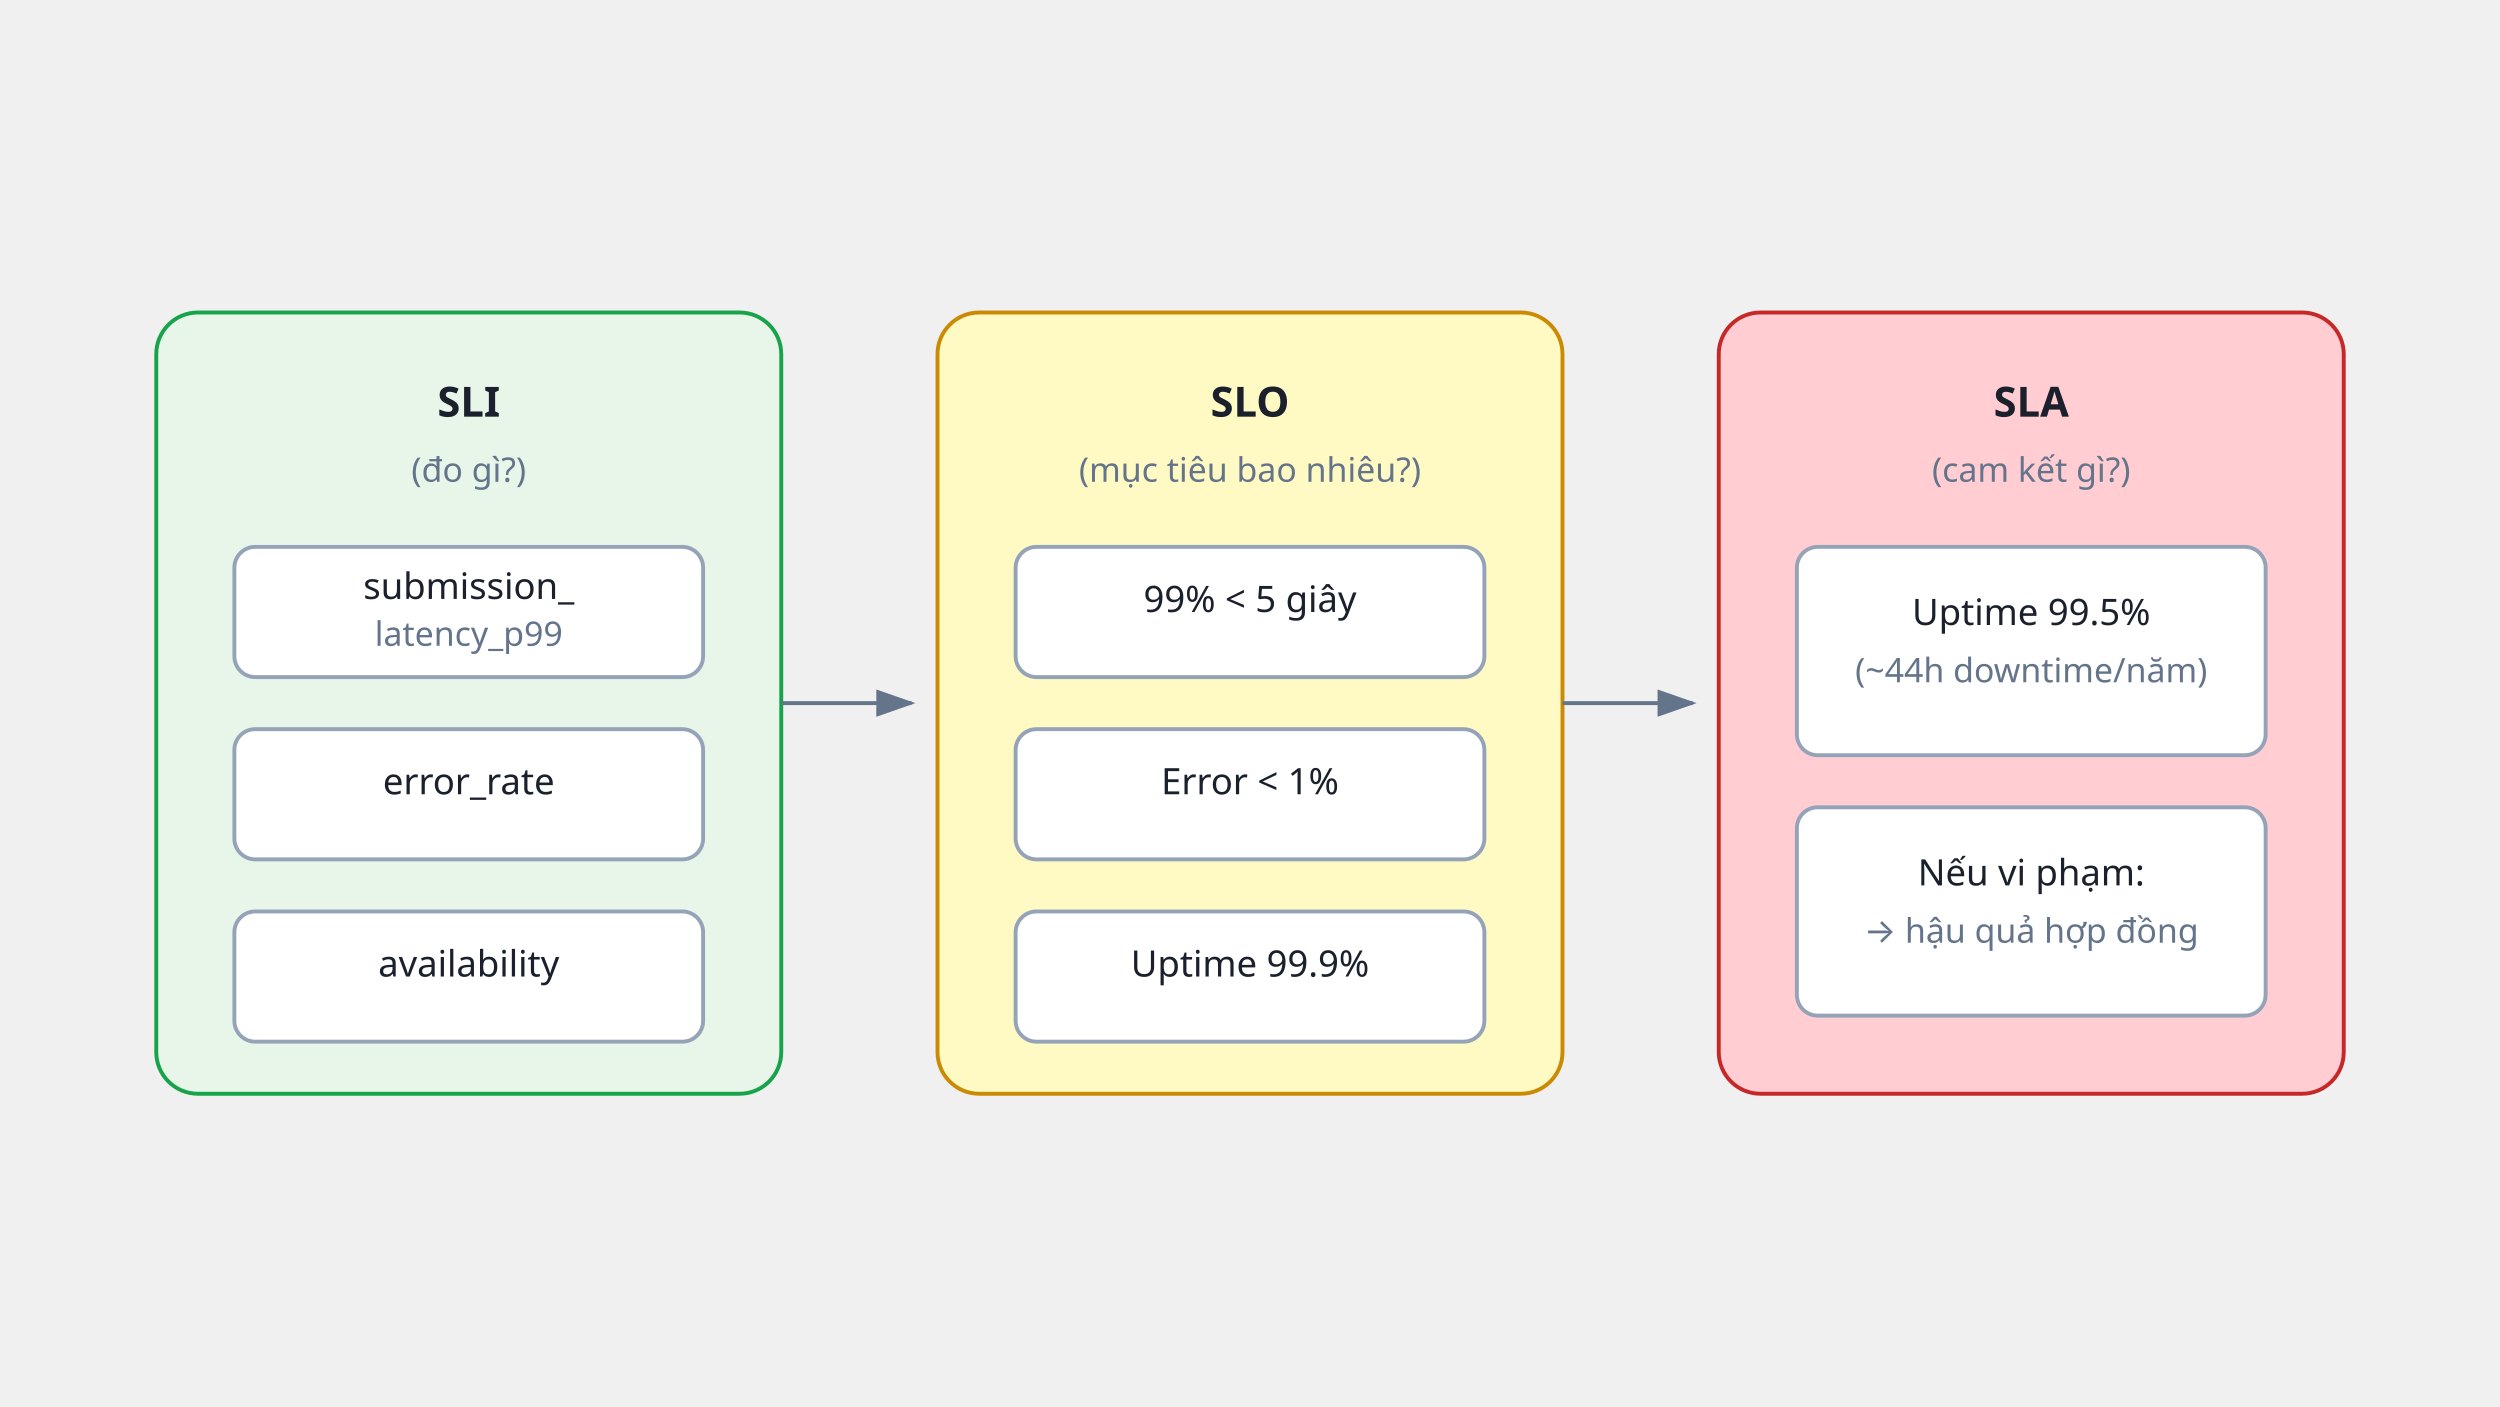
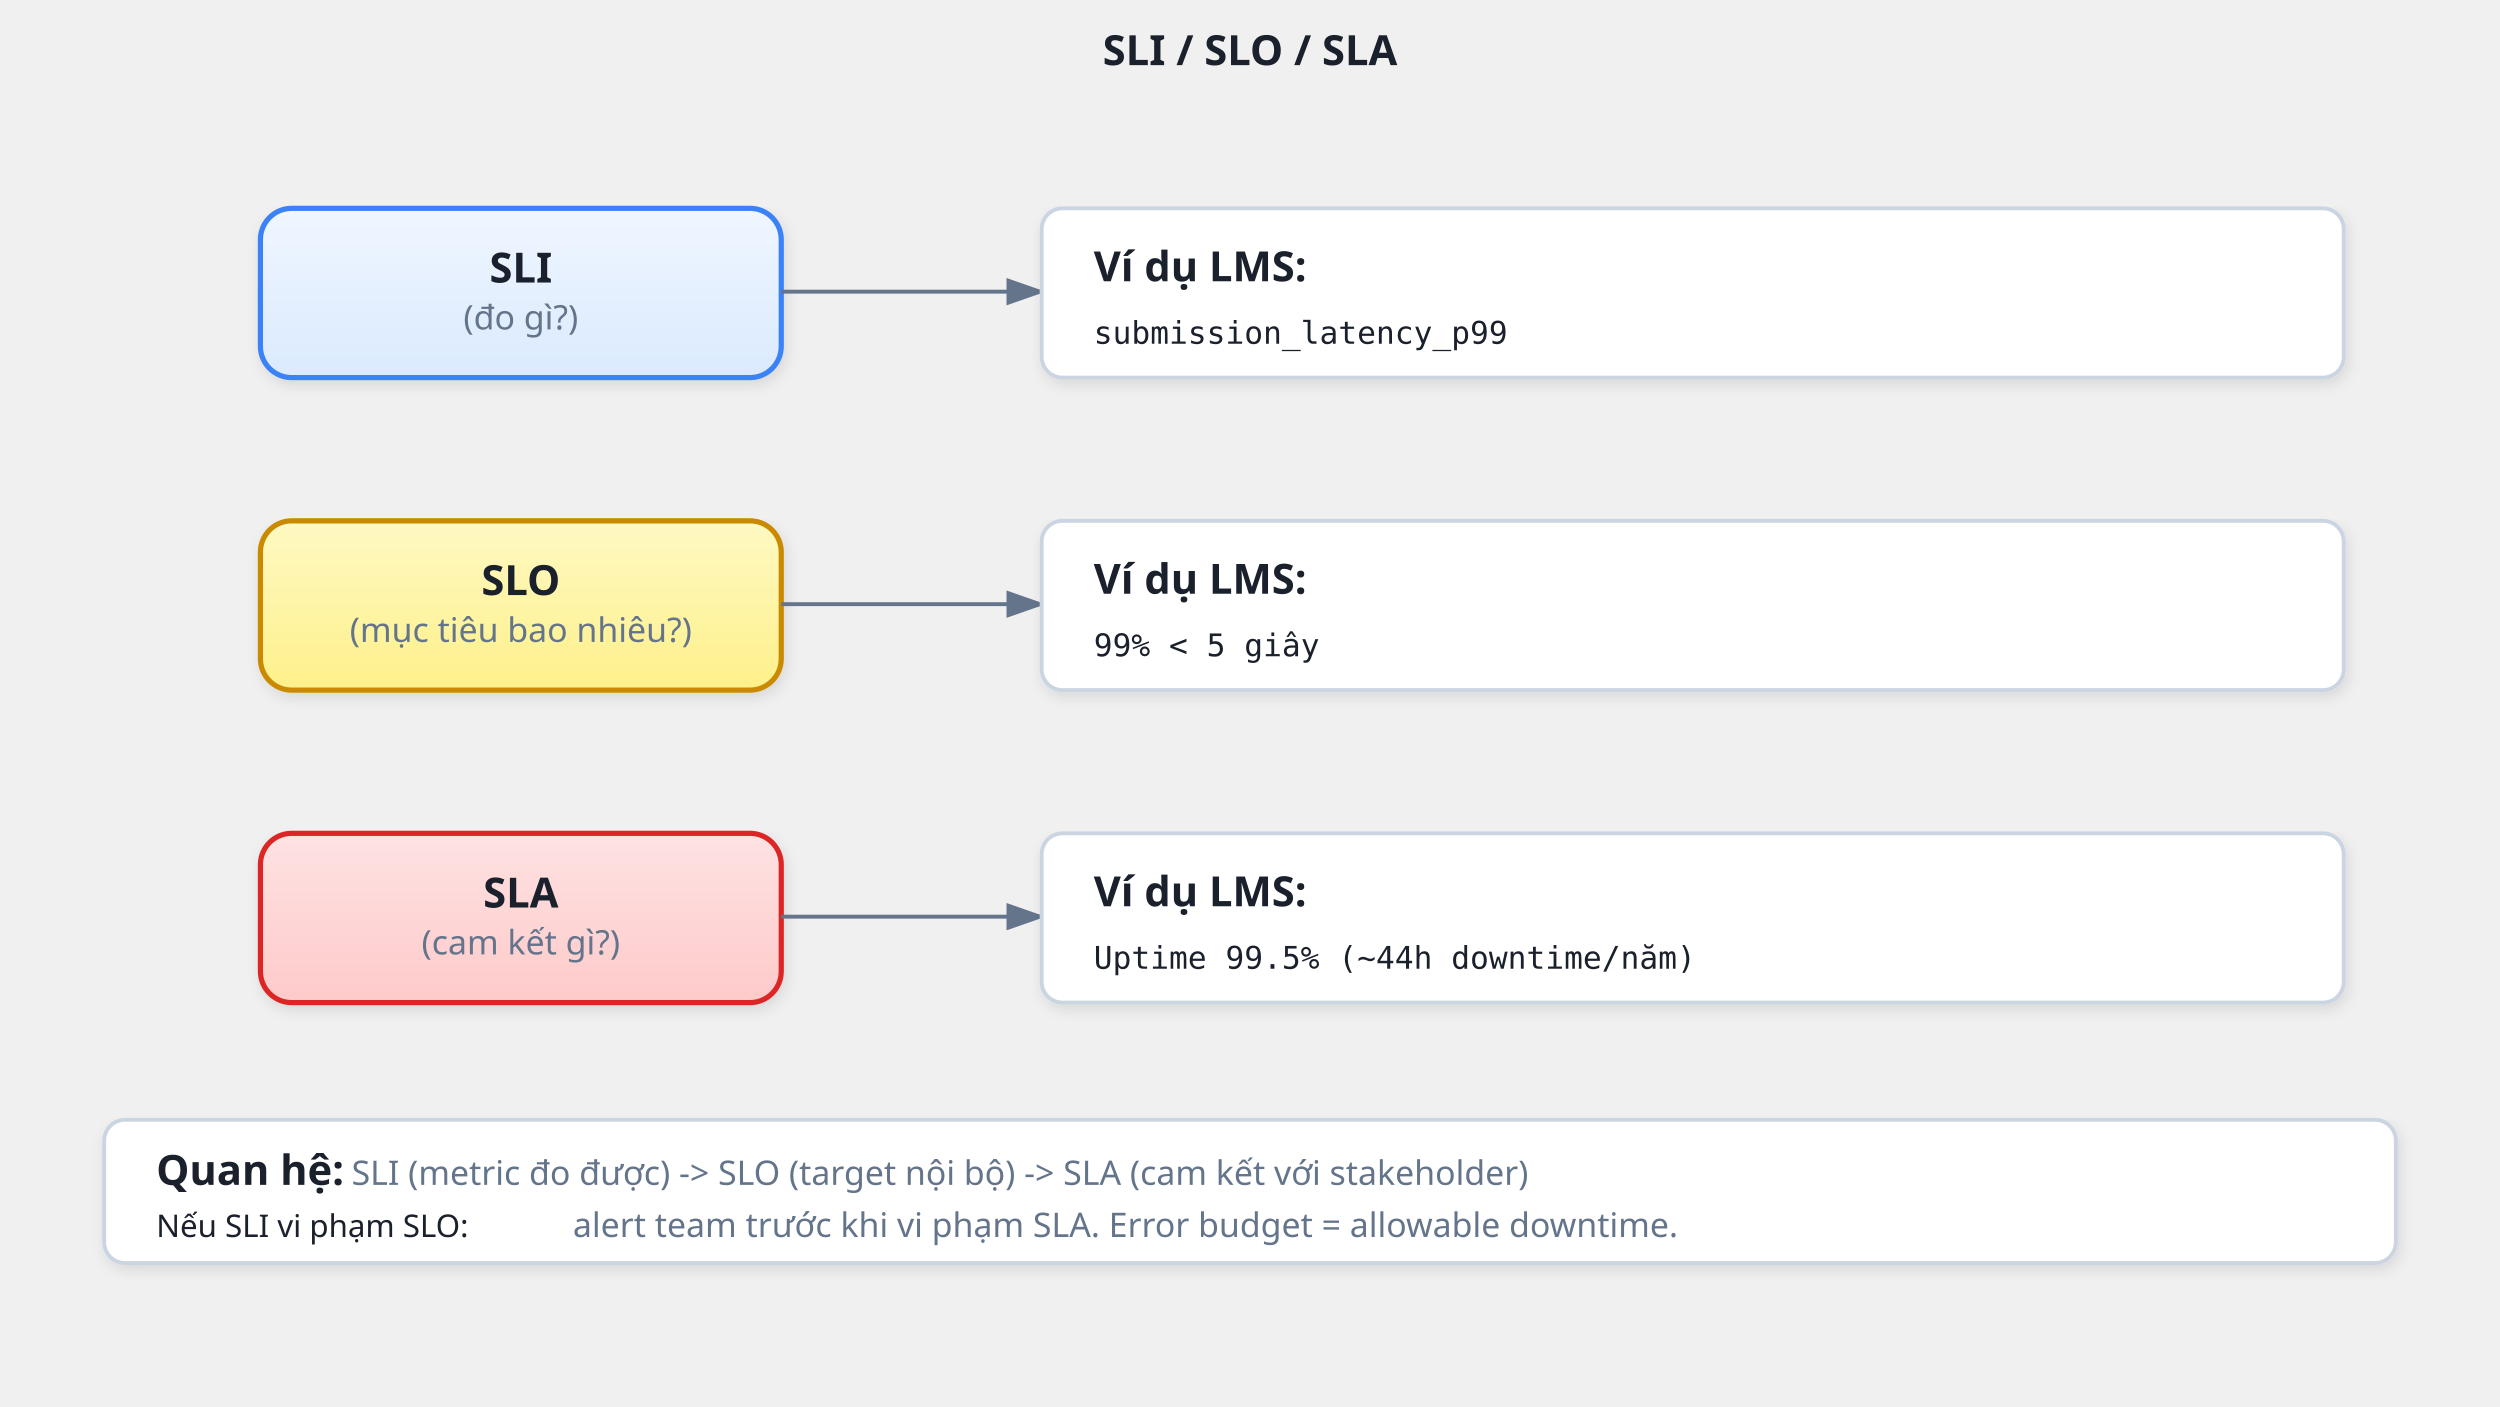
<svg xmlns="http://www.w3.org/2000/svg" viewBox="0 0 960 540" width="100%" height="100%">
  <defs>
    <marker id="arrowhead" markerWidth="10" markerHeight="7" refX="9" refY="3.5" orient="auto">
      <polygon points="0 0, 10 3.5, 0 7" fill="#64748b" />
    </marker>
+     <marker id="arrowhead-danger" markerWidth="10" markerHeight="7" refX="9" refY="3.5" orient="auto">
+       <polygon points="0 0, 10 3.5, 0 7" fill="#dc2626" />
+     </marker>
+     <filter id="shadow" x="-4%" y="-4%" width="108%" height="116%">
+       <feDropShadow dx="1" dy="2" stdDeviation="2.5" flood-color="#0000001a" />
+     </filter>
+     <linearGradient id="grad-service" x1="0" y1="0" x2="0" y2="1">
+       <stop offset="0%" stop-color="#e6f4f3" />
+       <stop offset="100%" stop-color="#ccebe8" />
+     </linearGradient>
+     <linearGradient id="grad-storage" x1="0" y1="0" x2="0" y2="1">
+       <stop offset="0%" stop-color="#dbeafe" />
+       <stop offset="100%" stop-color="#bfdbfe" />
+     </linearGradient>
+     <linearGradient id="grad-event" x1="0" y1="0" x2="0" y2="1">
+       <stop offset="0%" stop-color="#fef9c3" />
+       <stop offset="100%" stop-color="#fef08a" />
+     </linearGradient>
+     <linearGradient id="grad-success" x1="0" y1="0" x2="0" y2="1">
+       <stop offset="0%" stop-color="#dcfce7" />
+       <stop offset="100%" stop-color="#bbf7d0" />
+     </linearGradient>
+     <linearGradient id="grad-danger" x1="0" y1="0" x2="0" y2="1">
+       <stop offset="0%" stop-color="#fee2e2" />
+       <stop offset="100%" stop-color="#fecaca" />
+     </linearGradient>
+     <linearGradient id="grad-warning" x1="0" y1="0" x2="0" y2="1">
+       <stop offset="0%" stop-color="#fff7ed" />
+       <stop offset="100%" stop-color="#ffedd5" />
+     </linearGradient>
+     <linearGradient id="grad-info" x1="0" y1="0" x2="0" y2="1">
+       <stop offset="0%" stop-color="#eff6ff" />
+       <stop offset="100%" stop-color="#dbeafe" />
+     </linearGradient>
+     <linearGradient id="grad-highlight" x1="0" y1="0" x2="0" y2="1">
+       <stop offset="0%" stop-color="#f5f3ff" />
+       <stop offset="100%" stop-color="#ede9fe" />
+     </linearGradient>
+     <linearGradient id="grad-legacy" x1="0" y1="0" x2="0" y2="1">
+       <stop offset="0%" stop-color="#f3f4f6" />
+       <stop offset="100%" stop-color="#e5e7eb" />
+     </linearGradient>
  </defs>
  <style>
-     text { font-family: 'Segoe UI', system-ui, -apple-system, sans-serif; font-size: 14px; fill: #1a202c; }
-     .title { font-weight: bold; font-size: 16px; }
+     text {
+       font-family: 'Segoe UI', system-ui, -apple-system, sans-serif;
+       font-size: 14px;
+       fill: #1a202c;
+     }
+     .title { font-weight: 600; font-size: 16px; }
+     .small { font-size: 12px; }
    .subtitle { font-size: 13px; fill: #64748b; }
+     .mono { font-family: 'Consolas', 'DejaVu Sans Mono', monospace; font-size: 12px; }
+ 
    .cluster { fill: #f8fafc; stroke: #94a3b8; stroke-width: 1.5; stroke-dasharray: 6 3; }
-     .service { fill: #e6f4f3; stroke: #0f766e; stroke-width: 1.5; }
-     .pipeline { fill: #FFF9C4; stroke: #ca8a04; stroke-width: 1.5; }
-     .storage { fill: #E3F2FD; stroke: #2563eb; stroke-width: 1.5; }
-     .logs { fill: #E8F5E9; stroke: #16a34a; stroke-width: 1.5; }
-     .metrics { fill: #E3F2FD; stroke: #2563eb; stroke-width: 1.5; }
-     .traces { fill: #FFF9C4; stroke: #ca8a04; stroke-width: 1.5; }
-     .bad { fill: #FFCDD2; stroke: #c62828; stroke-width: 1.5; }
-     .good { fill: #E8F5E9; stroke: #16a34a; stroke-width: 1.5; }
-     .sli { fill: #E8F5E9; stroke: #16a34a; stroke-width: 1.5; }
-     .slo { fill: #FFF9C4; stroke: #ca8a04; stroke-width: 1.5; }
-     .sla { fill: #FFCDD2; stroke: #c62828; stroke-width: 1.5; }
-     .arrow { stroke: #64748b; stroke-width: 1.5; fill: none; marker-end: url(#arrowhead); }
-     .step { fill: #ffffff; stroke: #94a3b8; stroke-width: 1.5; }
+     .service { fill: url(#grad-service); stroke: #0f766e; stroke-width: 2.0; filter: url(#shadow); }
+     .storage { fill: url(#grad-storage); stroke: #2563eb; stroke-width: 2.0; filter: url(#shadow); }
+     .event   { fill: url(#grad-event);   stroke: #ca8a04;   stroke-width: 2.0; filter: url(#shadow); }
+     .success { fill: url(#grad-success); stroke: #16a34a; stroke-width: 2.0; filter: url(#shadow); }
+     .danger  { fill: url(#grad-danger);  stroke: #dc2626;  stroke-width: 2.0; filter: url(#shadow); }
+     .warning { fill: url(#grad-warning); stroke: #ea580c; stroke-width: 2.0; filter: url(#shadow); }
+     .info    { fill: url(#grad-info);    stroke: #3b82f6;    stroke-width: 2.0; filter: url(#shadow); }
+     .highlight { fill: url(#grad-highlight); stroke: #7c3aed; stroke-width: 2.0; filter: url(#shadow); }
+     .legacy  { fill: url(#grad-legacy);  stroke: #9ca3af;  stroke-width: 1.5; filter: url(#shadow); }
+     .note    { fill: #ffffff;    stroke: #cbd5e1;   stroke-width: 1.5; filter: url(#shadow); }
+     .step    { fill: #ffffff;    stroke: #94a3b8;         stroke-width: 1.5; filter: url(#shadow); }
+ 
+     .service-flat { fill: #e6f4f3; stroke: #0f766e; stroke-width: 1.5; }
+     .storage-flat { fill: #dbeafe; stroke: #2563eb; stroke-width: 1.5; }
+     .event-flat   { fill: #fef9c3;   stroke: #ca8a04;   stroke-width: 1.5; }
+ 
+     .arrow {
+       stroke: #64748b; stroke-width: 1.5; fill: none;
+       marker-end: url(#arrowhead);
+     }
+     .arrow-dashed {
+       stroke: #64748b; stroke-width: 1.5; fill: none;
+       stroke-dasharray: 6 3; marker-end: url(#arrowhead);
+     }
+     .arrow-danger {
+       stroke: #dc2626; stroke-width: 2.0; fill: none;
+       marker-end: url(#arrowhead-danger);
+     }
+     .arrow-bg { fill: #ffffff; opacity: 0.92; }
+     .lifeline {
+       stroke: #94a3b8; stroke-width: 1.0;
+       stroke-dasharray: 4 3; fill: none;
+     }
+     .separator {
+       stroke: #cbd5e1; stroke-width: 1.0;
+     }
  </style>
-   <rect x="60" y="120" width="240" height="300" rx="16" class="sli" />
-   <text x="180" y="160" text-anchor="middle" class="title">SLI</text>
-   <text x="180" y="185" text-anchor="middle" class="subtitle">(đo gì?)</text>
-   <rect x="90" y="210" width="180" height="50" rx="8" class="step" />
-   <text x="180" y="230" text-anchor="middle" class="">submission_</text>
-   <text x="180" y="248" text-anchor="middle" class="subtitle">latency_p99</text>
-   <rect x="90" y="280" width="180" height="50" rx="8" class="step" />
-   <text x="180" y="305" text-anchor="middle" class="">error_rate</text>
-   <rect x="90" y="350" width="180" height="50" rx="8" class="step" />
-   <text x="180" y="375" text-anchor="middle" class="">availability</text>
-   <path d="M 300 270 L 350 270" class="arrow" />
-   <rect x="360" y="120" width="240" height="300" rx="16" class="slo" />
-   <text x="480" y="160" text-anchor="middle" class="title">SLO</text>
-   <text x="480" y="185" text-anchor="middle" class="subtitle">(mục tiêu bao nhiêu?)</text>
-   <rect x="390" y="210" width="180" height="50" rx="8" class="step" />
-   <text x="480" y="235" text-anchor="middle" class="">99% &lt; 5 giây</text>
-   <rect x="390" y="280" width="180" height="50" rx="8" class="step" />
-   <text x="480" y="305" text-anchor="middle" class="">Error &lt; 1%</text>
-   <rect x="390" y="350" width="180" height="50" rx="8" class="step" />
-   <text x="480" y="375" text-anchor="middle" class="">Uptime 99.9%</text>
-   <path d="M 600 270 L 650 270" class="arrow" />
-   <rect x="660" y="120" width="240" height="300" rx="16" class="sla" />
-   <text x="780" y="160" text-anchor="middle" class="title">SLA</text>
-   <text x="780" y="185" text-anchor="middle" class="subtitle">(cam kết gì?)</text>
-   <rect x="690" y="210" width="180" height="80" rx="8" class="step" />
-   <text x="780" y="240" text-anchor="middle" class="">Uptime 99.5%</text>
-   <text x="780" y="262" text-anchor="middle" class="subtitle">(~44h downtime/năm)</text>
-   <rect x="690" y="310" width="180" height="80" rx="8" class="step" />
-   <text x="780" y="340" text-anchor="middle" class="">Nếu vi phạm:</text>
-   <text x="780" y="362" text-anchor="middle" class="subtitle">→ hậu quả hợp đồng</text>
+   <text x="480" y="25" text-anchor="middle" class="title">SLI / SLO / SLA</text>
+   <rect x="100" y="80" width="200" height="65" rx="12" class="info" />
+   <text x="200.0" y="108.5" text-anchor="middle" class="title">SLI</text>
+   <text x="200.0" y="126.5" text-anchor="middle" class="subtitle">(đo gì?)</text>
+   <path d="M 300 112 L 400 112" class="arrow" />
+   <rect x="400" y="80" width="500" height="65" rx="8" class="note" />
+   <text x="420" y="108" class="title">Ví dụ LMS:</text>
+   <text x="420" y="132" class="mono">submission_latency_p99</text>
+   <rect x="100" y="200" width="200" height="65" rx="12" class="event" />
+   <text x="200.0" y="228.5" text-anchor="middle" class="title">SLO</text>
+   <text x="200.0" y="246.5" text-anchor="middle" class="subtitle">(mục tiêu bao nhiêu?)</text>
+   <path d="M 300 232 L 400 232" class="arrow" />
+   <rect x="400" y="200" width="500" height="65" rx="8" class="note" />
+   <text x="420" y="228" class="title">Ví dụ LMS:</text>
+   <text x="420" y="252" class="mono">99% &lt; 5 giây</text>
+   <rect x="100" y="320" width="200" height="65" rx="12" class="danger" />
+   <text x="200.0" y="348.5" text-anchor="middle" class="title">SLA</text>
+   <text x="200.0" y="366.5" text-anchor="middle" class="subtitle">(cam kết gì?)</text>
+   <path d="M 300 352 L 400 352" class="arrow" />
+   <rect x="400" y="320" width="500" height="65" rx="8" class="note" />
+   <text x="420" y="348" class="title">Ví dụ LMS:</text>
+   <text x="420" y="372" class="mono">Uptime 99.5% (~44h downtime/năm)</text>
+   <rect x="40" y="430" width="880" height="55" rx="8" class="note" />
+   <text x="60" y="455" class="title">Quan hệ:</text>
+   <text x="135" y="455" class="subtitle">SLI (metric đo được) -&gt; SLO (target nội bộ) -&gt; SLA (cam kết với stakeholder)</text>
+   <text x="60" y="475" class="small">Nếu SLI vi phạm SLO:</text>
+   <text x="220" y="475" class="subtitle">alert team trước khi vi phạm SLA. Error budget = allowable downtime.</text>
</svg>
